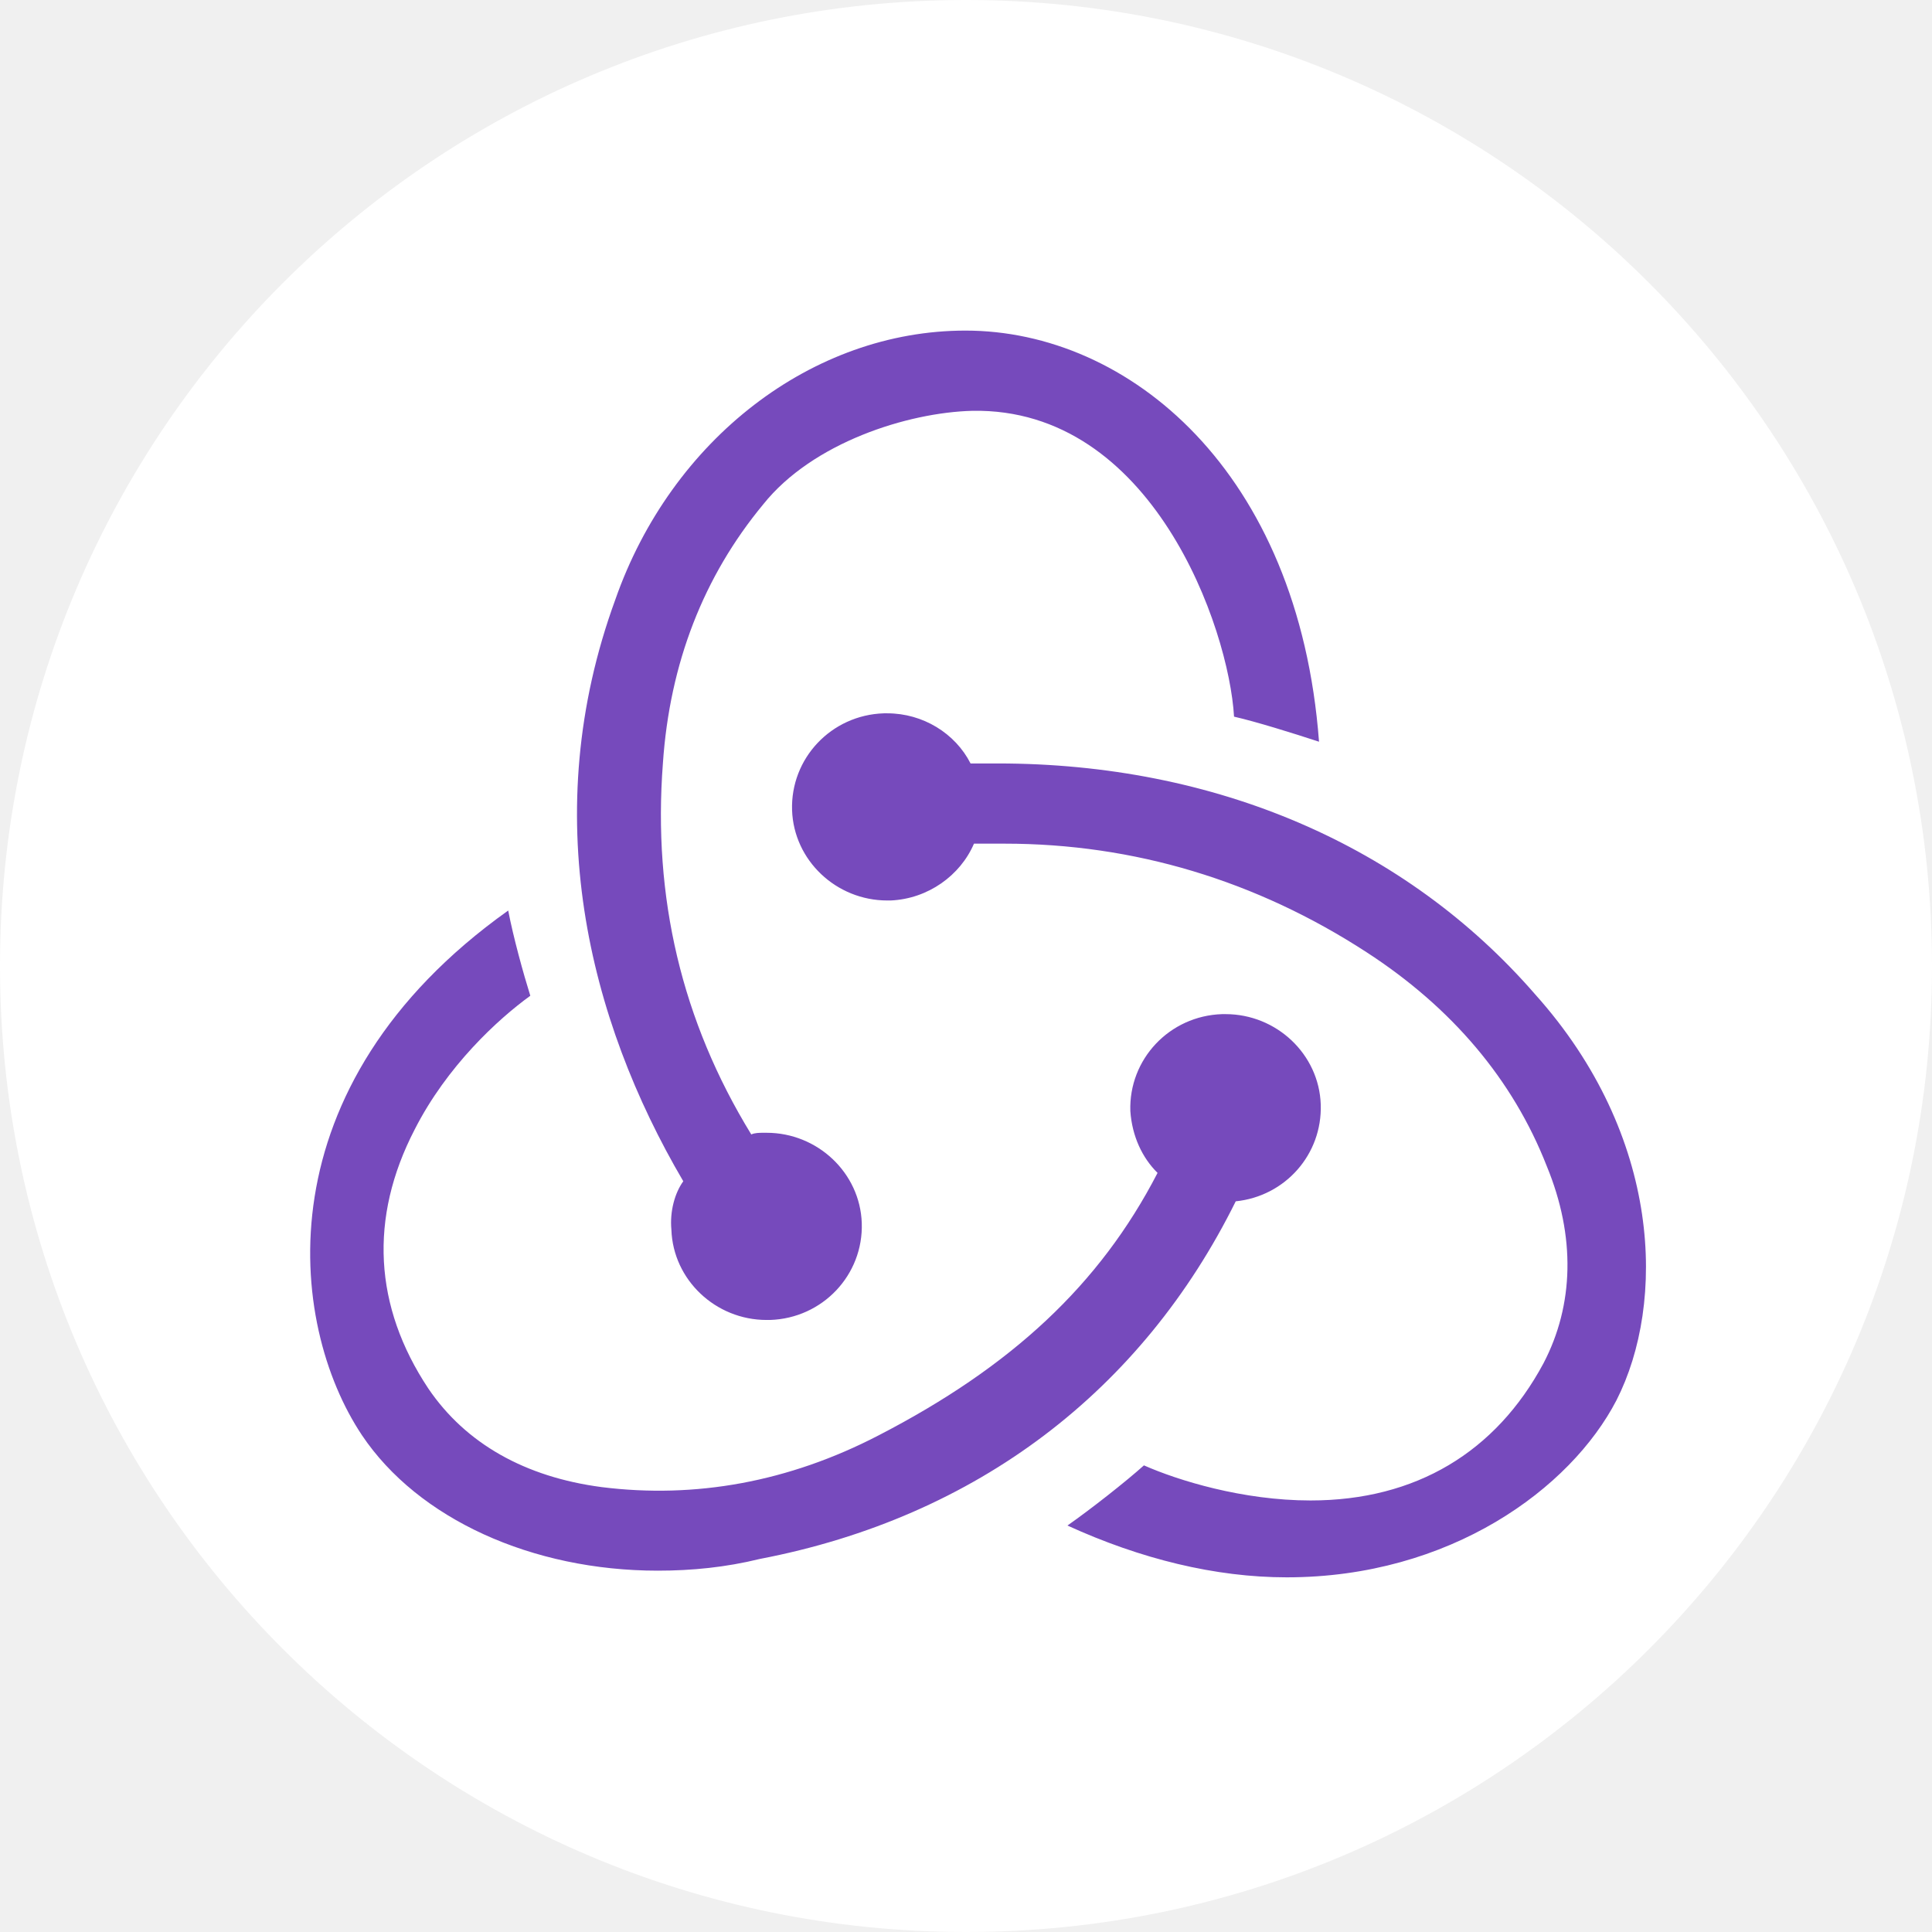
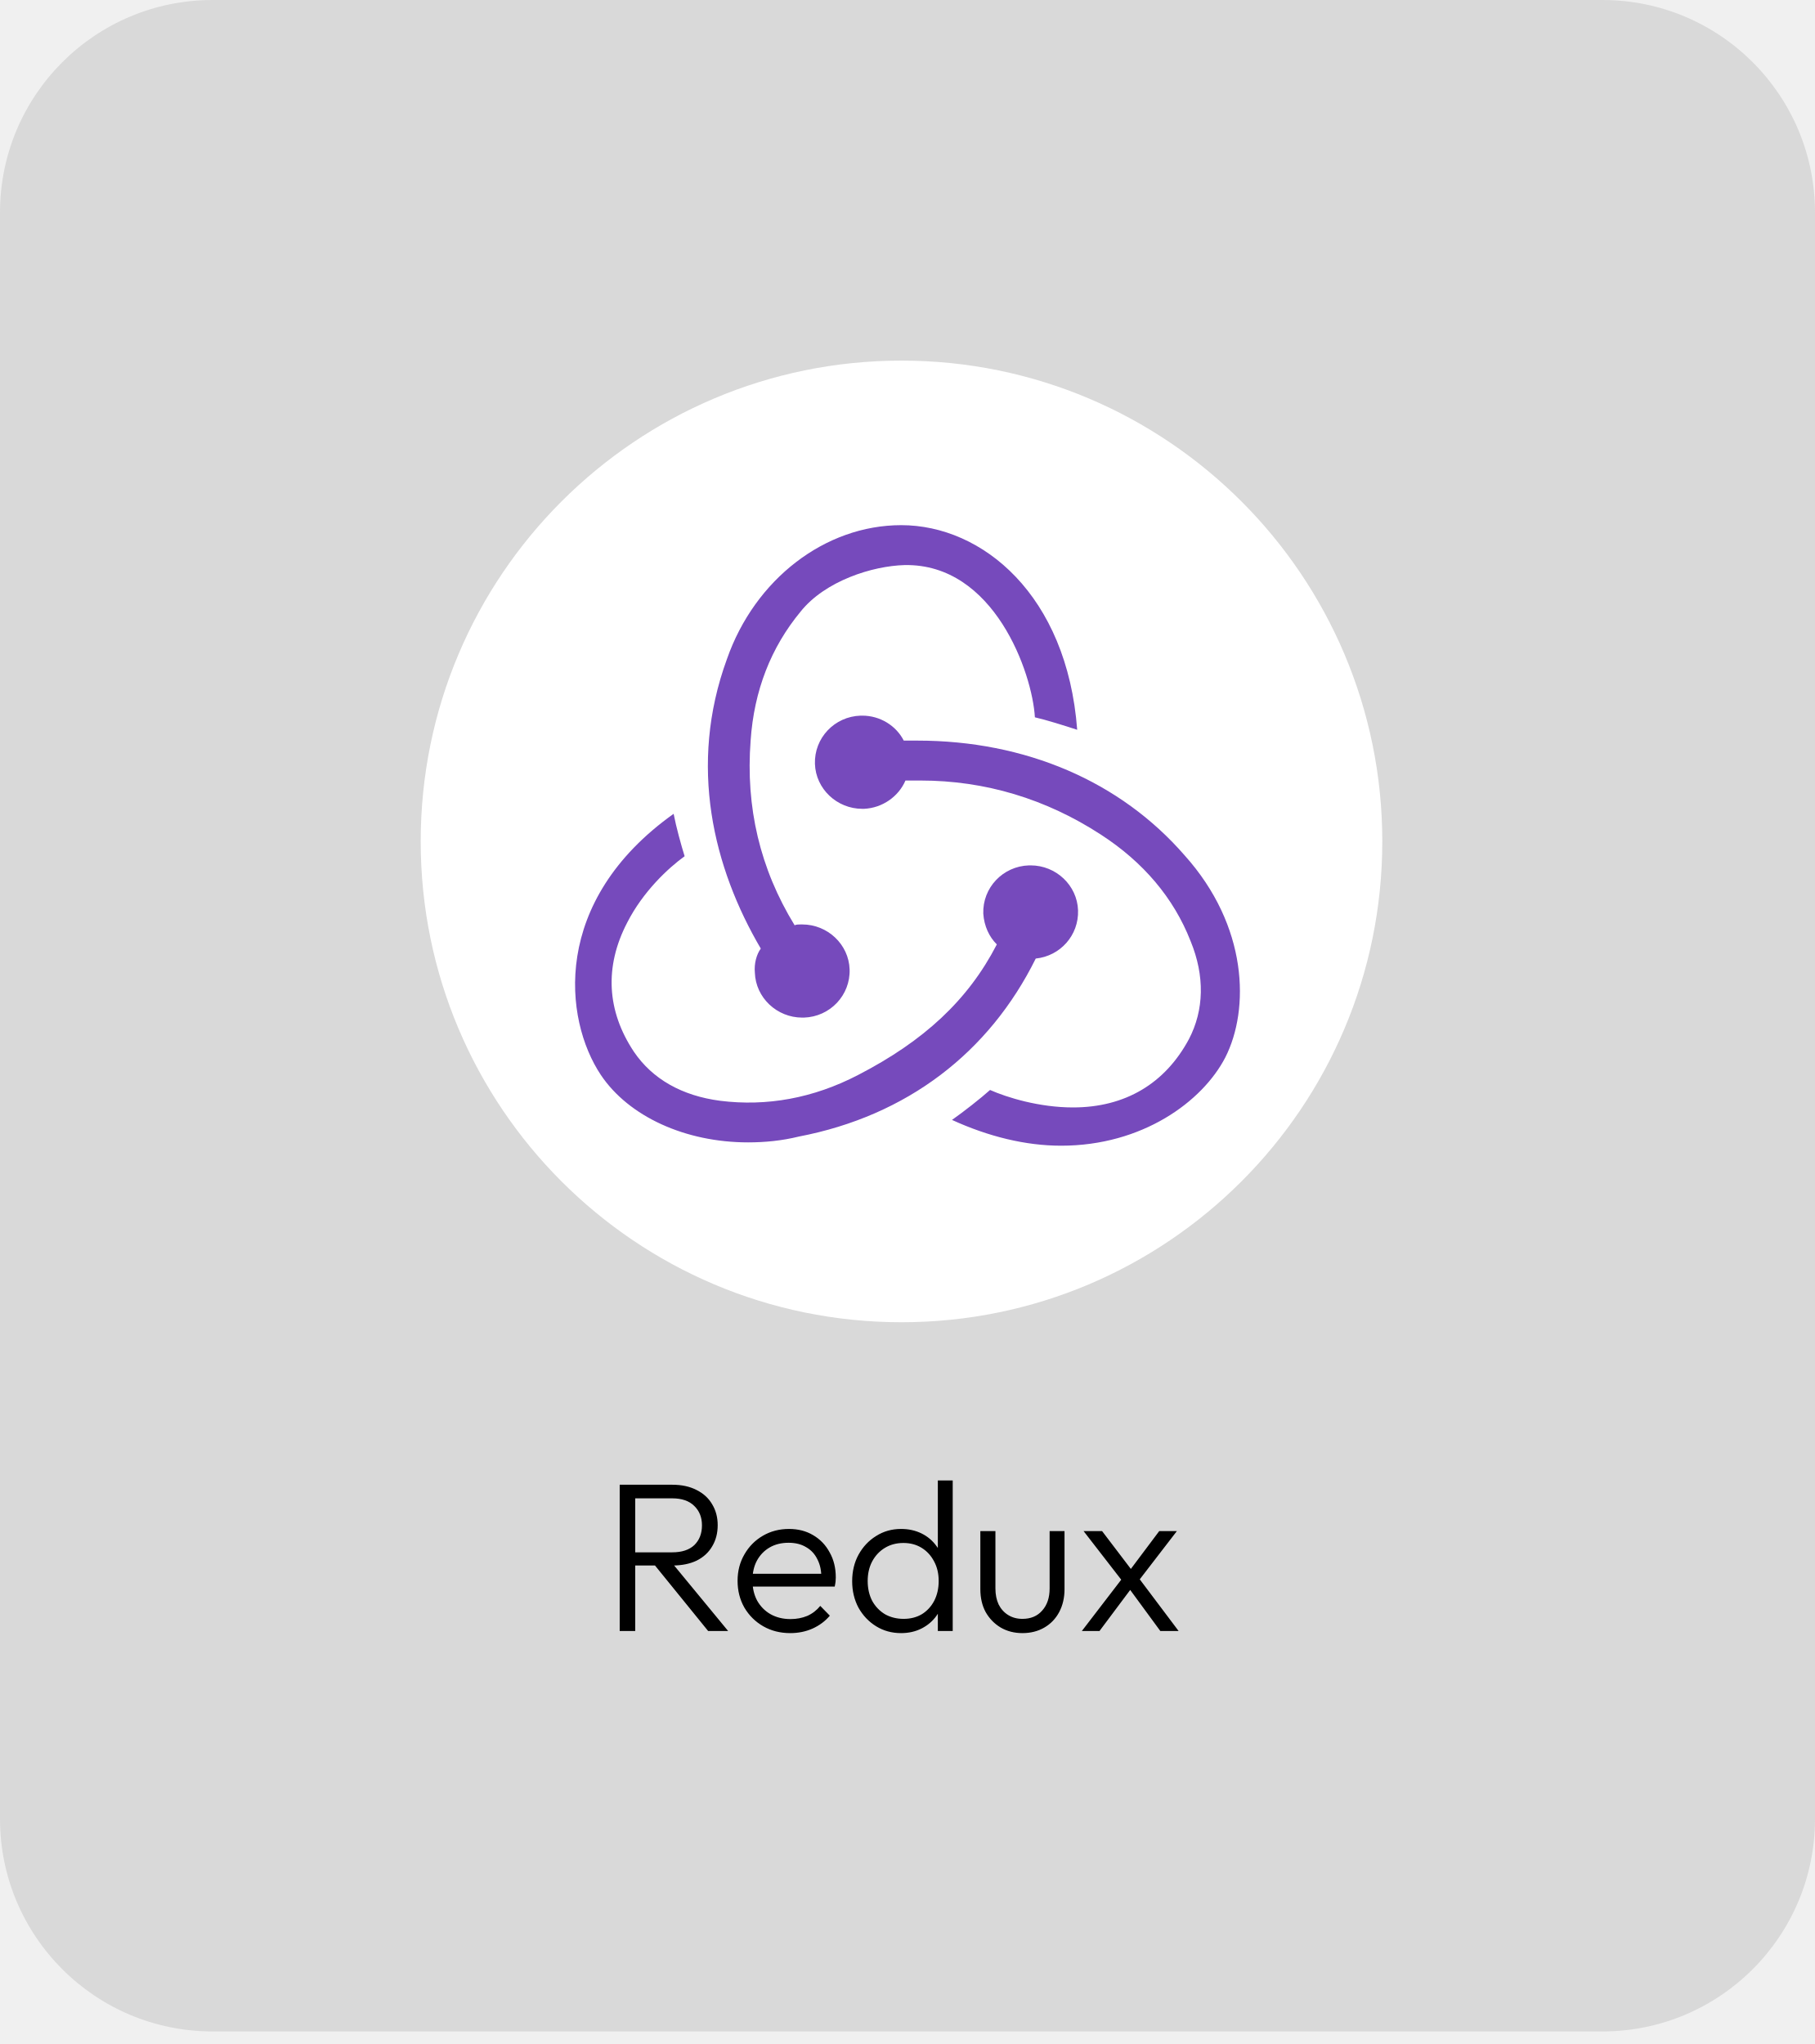
- <svg xmlns="http://www.w3.org/2000/svg" width="80" height="80" viewBox="0 0 80 80" fill="none">
-   <rect width="80" height="80" rx="40" fill="white" />
-   <mask id="mask0_112_139" style="mask-type:luminance" maskUnits="userSpaceOnUse" x="0" y="0" width="80" height="80">
-     <rect width="80" height="80" rx="40" fill="white" />
+ <svg xmlns="http://www.w3.org/2000/svg" width="111" height="125" viewBox="0 0 111 125" fill="none">
+   <rect width="111" height="124.232" rx="13" fill="#D9D9D9" />
+   <rect x="25.729" y="22.053" width="58.808" height="58.808" rx="29.404" fill="white" />
+   <mask id="mask0_146_34" style="mask-type:luminance" maskUnits="userSpaceOnUse" x="25" y="22" width="60" height="59">
+     <rect x="25.729" y="22.053" width="58.808" height="58.808" rx="29.404" fill="white" />
  </mask>
-   <g mask="url(#mask0_112_139)">
+   <g mask="url(#mask0_146_34)">
</g>
-   <path d="M51.169 49.744C53.211 49.536 54.759 47.806 54.689 45.73C54.618 43.654 52.859 41.993 50.747 41.993H50.606C48.424 42.062 46.735 43.862 46.805 46.007C46.876 47.045 47.298 47.944 47.932 48.567C45.538 53.204 41.878 56.595 36.388 59.432C32.657 61.37 28.786 62.062 24.915 61.578C21.747 61.162 19.284 59.778 17.735 57.494C15.483 54.103 15.272 50.436 17.172 46.768C18.51 44.138 20.621 42.201 21.959 41.232C21.677 40.332 21.255 38.81 21.044 37.703C10.837 44.969 11.893 54.796 14.99 59.432C17.313 62.892 22.029 65.038 27.238 65.038C28.645 65.038 30.053 64.899 31.461 64.553C40.471 62.823 47.298 57.564 51.169 49.744ZM63.558 41.163C58.208 35.004 50.325 31.613 41.315 31.613H40.189C39.556 30.367 38.218 29.537 36.74 29.537H36.599C34.417 29.606 32.728 31.405 32.798 33.55C32.869 35.627 34.628 37.287 36.74 37.287H36.881C38.429 37.218 39.767 36.249 40.33 34.934H41.597C46.946 34.934 52.014 36.457 56.59 39.432C60.109 41.716 62.643 44.692 64.05 48.291C65.247 51.197 65.177 54.034 63.91 56.456C61.939 60.124 58.631 62.131 54.267 62.131C51.451 62.131 48.776 61.3 47.368 60.678C46.594 61.37 45.186 62.477 44.201 63.169C47.228 64.553 50.325 65.314 53.281 65.314C60.038 65.314 65.036 61.646 66.936 57.979C68.978 53.965 68.837 47.045 63.558 41.163ZM27.801 50.92C27.871 52.996 29.631 54.657 31.743 54.657H31.883C34.065 54.588 35.755 52.788 35.684 50.643C35.614 48.567 33.854 46.906 31.743 46.906H31.602C31.461 46.906 31.25 46.906 31.109 46.975C28.223 42.27 27.027 37.149 27.449 31.613C27.73 27.46 29.138 23.862 31.602 20.886C33.643 18.326 37.585 17.08 40.26 17.011C47.721 16.872 50.888 26.007 51.099 29.675C52.014 29.883 53.563 30.367 54.618 30.713C53.774 19.502 46.735 13.689 39.978 13.689C33.643 13.689 27.801 18.188 25.478 24.831C22.24 33.689 24.352 42.201 28.293 48.913C27.942 49.398 27.73 50.159 27.801 50.92Z" fill="#764ABC" />
+   <path d="M63.343 58.62C64.844 58.467 65.982 57.195 65.93 55.669C65.878 54.143 64.585 52.922 63.032 52.922H62.929C61.325 52.973 60.083 54.295 60.135 55.872C60.187 56.636 60.497 57.297 60.963 57.755C59.204 61.163 56.513 63.656 52.477 65.741C49.735 67.166 46.889 67.674 44.043 67.318C41.715 67.013 39.904 65.996 38.766 64.317C37.11 61.824 36.955 59.128 38.352 56.432C39.335 54.499 40.887 53.074 41.87 52.362C41.663 51.701 41.353 50.582 41.197 49.768C33.695 55.109 34.471 62.333 36.748 65.741C38.455 68.285 41.922 69.862 45.751 69.862C46.786 69.862 47.82 69.76 48.855 69.506C55.478 68.234 60.497 64.368 63.343 58.62ZM72.45 52.312C68.517 47.784 62.722 45.291 56.099 45.291H55.271C54.806 44.376 53.822 43.765 52.736 43.765H52.632C51.029 43.816 49.787 45.139 49.839 46.716C49.89 48.242 51.184 49.463 52.736 49.463H52.839C53.978 49.412 54.961 48.7 55.375 47.733H56.306C60.239 47.733 63.964 48.852 67.327 51.04C69.914 52.718 71.777 54.906 72.812 57.551C73.691 59.688 73.64 61.773 72.708 63.554C71.26 66.25 68.828 67.725 65.62 67.725C63.55 67.725 61.584 67.115 60.549 66.657C59.98 67.166 58.945 67.98 58.221 68.488C60.446 69.506 62.722 70.065 64.895 70.065C69.862 70.065 73.536 67.369 74.933 64.673C76.434 61.722 76.33 56.636 72.45 52.312ZM46.165 59.484C46.217 61.01 47.51 62.231 49.062 62.231H49.166C50.77 62.18 52.011 60.858 51.96 59.281C51.908 57.754 50.614 56.534 49.062 56.534H48.959C48.855 56.534 48.7 56.534 48.597 56.584C46.475 53.125 45.596 49.361 45.906 45.291C46.113 42.239 47.148 39.594 48.959 37.406C50.459 35.524 53.357 34.608 55.323 34.557C60.808 34.456 63.136 41.171 63.291 43.867C63.964 44.019 65.102 44.376 65.878 44.63C65.257 36.389 60.083 32.116 55.116 32.116C50.459 32.116 46.165 35.422 44.457 40.306C42.077 46.817 43.629 53.074 46.527 58.009C46.268 58.365 46.113 58.925 46.165 59.484Z" fill="#764ABC" />
+   <path d="M38.51 95.738V94.932H41.11C41.699 94.932 42.15 94.784 42.462 94.49C42.774 94.186 42.93 93.783 42.93 93.281C42.93 92.795 42.774 92.401 42.462 92.098C42.15 91.786 41.699 91.63 41.11 91.63H38.51V90.798H41.11C41.691 90.798 42.189 90.906 42.605 91.123C43.021 91.331 43.337 91.621 43.554 91.994C43.779 92.366 43.892 92.791 43.892 93.268C43.892 93.762 43.779 94.195 43.554 94.568C43.337 94.94 43.021 95.231 42.605 95.439C42.189 95.638 41.691 95.738 41.11 95.738H38.51ZM37.899 99.742V90.798H38.848V99.742H37.899ZM43.307 99.742L39.953 95.608L40.876 95.309L44.529 99.742H43.307ZM48.332 99.872C47.717 99.872 47.166 99.733 46.681 99.456C46.196 99.178 45.81 98.797 45.524 98.312C45.247 97.826 45.108 97.28 45.108 96.674C45.108 96.076 45.247 95.538 45.524 95.062C45.801 94.576 46.178 94.195 46.655 93.918C47.132 93.64 47.665 93.502 48.254 93.502C48.809 93.502 49.298 93.627 49.723 93.879C50.156 94.13 50.494 94.481 50.737 94.932C50.988 95.374 51.114 95.885 51.114 96.466C51.114 96.535 51.11 96.617 51.101 96.713C51.092 96.799 51.075 96.903 51.049 97.025H45.758V96.245H50.555L50.23 96.531C50.239 96.08 50.161 95.694 49.996 95.374C49.84 95.044 49.61 94.793 49.307 94.62C49.012 94.438 48.653 94.347 48.228 94.347C47.786 94.347 47.4 94.442 47.071 94.633C46.742 94.823 46.482 95.092 46.291 95.439C46.109 95.777 46.018 96.18 46.018 96.648C46.018 97.116 46.113 97.527 46.304 97.883C46.503 98.238 46.776 98.515 47.123 98.715C47.478 98.914 47.886 99.014 48.345 99.014C48.718 99.014 49.06 98.949 49.372 98.819C49.684 98.68 49.948 98.476 50.165 98.208L50.75 98.806C50.464 99.144 50.109 99.408 49.684 99.599C49.268 99.781 48.817 99.872 48.332 99.872ZM55.106 99.872C54.543 99.872 54.036 99.733 53.585 99.456C53.134 99.178 52.775 98.801 52.506 98.325C52.246 97.839 52.116 97.298 52.116 96.7C52.116 96.093 52.246 95.551 52.506 95.075C52.775 94.589 53.134 94.208 53.585 93.931C54.036 93.645 54.543 93.502 55.106 93.502C55.565 93.502 55.981 93.593 56.354 93.775C56.727 93.957 57.034 94.217 57.277 94.555C57.528 94.884 57.676 95.274 57.719 95.725V97.636C57.667 98.078 57.52 98.468 57.277 98.806C57.043 99.135 56.74 99.395 56.367 99.586C55.994 99.776 55.574 99.872 55.106 99.872ZM55.262 99.001C55.687 99.001 56.059 98.905 56.38 98.715C56.701 98.515 56.952 98.242 57.134 97.896C57.316 97.54 57.407 97.137 57.407 96.687C57.407 96.227 57.312 95.824 57.121 95.478C56.939 95.131 56.688 94.858 56.367 94.659C56.046 94.459 55.674 94.36 55.249 94.36C54.824 94.36 54.447 94.459 54.118 94.659C53.789 94.858 53.529 95.135 53.338 95.491C53.156 95.837 53.065 96.236 53.065 96.687C53.065 97.137 53.156 97.54 53.338 97.896C53.529 98.242 53.789 98.515 54.118 98.715C54.456 98.905 54.837 99.001 55.262 99.001ZM58.265 99.742H57.355V98.104L57.537 96.596L57.355 95.127V90.538H58.265V99.742ZM62.529 99.872C62.035 99.872 61.593 99.759 61.203 99.534C60.812 99.3 60.505 98.983 60.279 98.585C60.063 98.186 59.955 97.718 59.955 97.181V93.632H60.877V97.142C60.877 97.514 60.943 97.839 61.072 98.117C61.211 98.394 61.406 98.611 61.657 98.767C61.909 98.923 62.199 99.001 62.529 99.001C63.04 99.001 63.443 98.832 63.737 98.494C64.041 98.156 64.192 97.705 64.192 97.142V93.632H65.103V97.181C65.103 97.709 64.994 98.177 64.778 98.585C64.561 98.992 64.257 99.308 63.867 99.534C63.477 99.759 63.031 99.872 62.529 99.872ZM70.961 99.742L68.92 96.96L68.725 96.804L66.268 93.632H67.399L69.297 96.128L69.479 96.284L72.079 99.742H70.961ZM66.164 99.742L68.738 96.388L69.245 97.064L67.243 99.742H66.164ZM69.544 96.791L69.024 96.128L70.896 93.632H71.975L69.544 96.791Z" fill="black" />
</svg>
